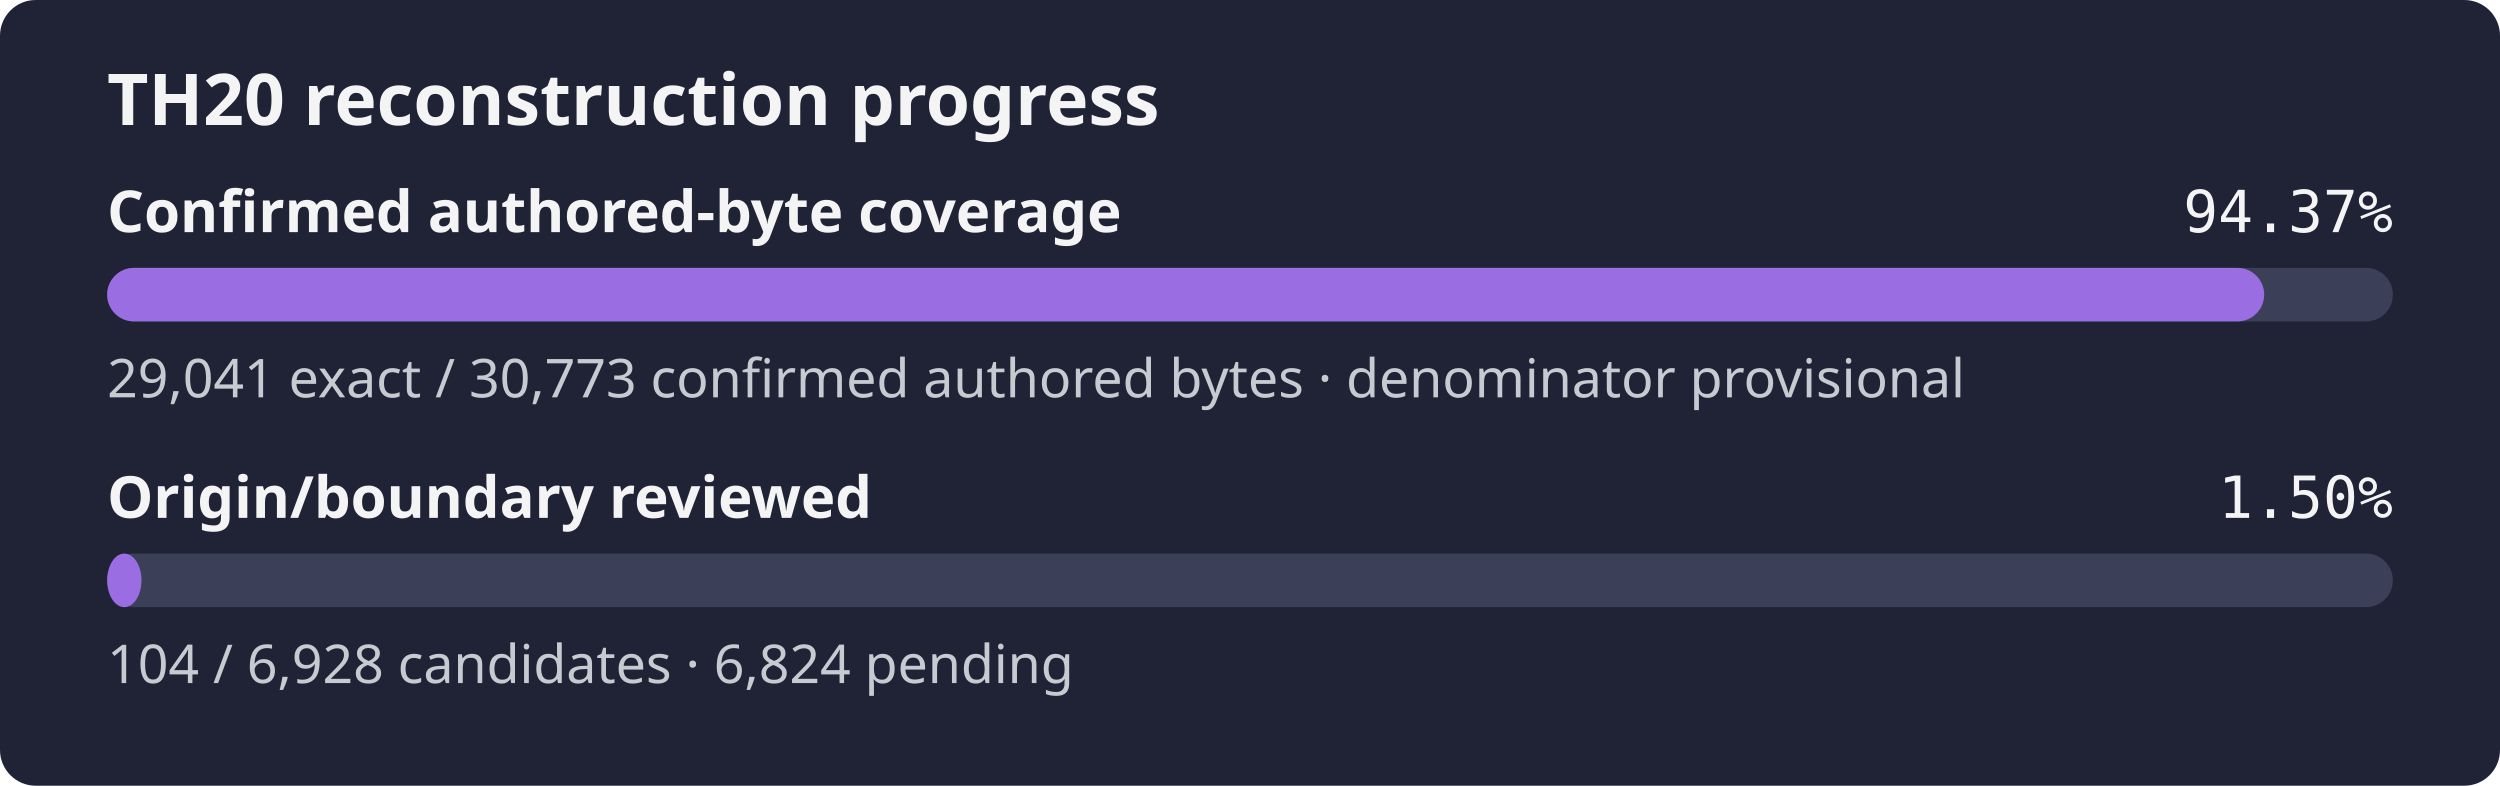
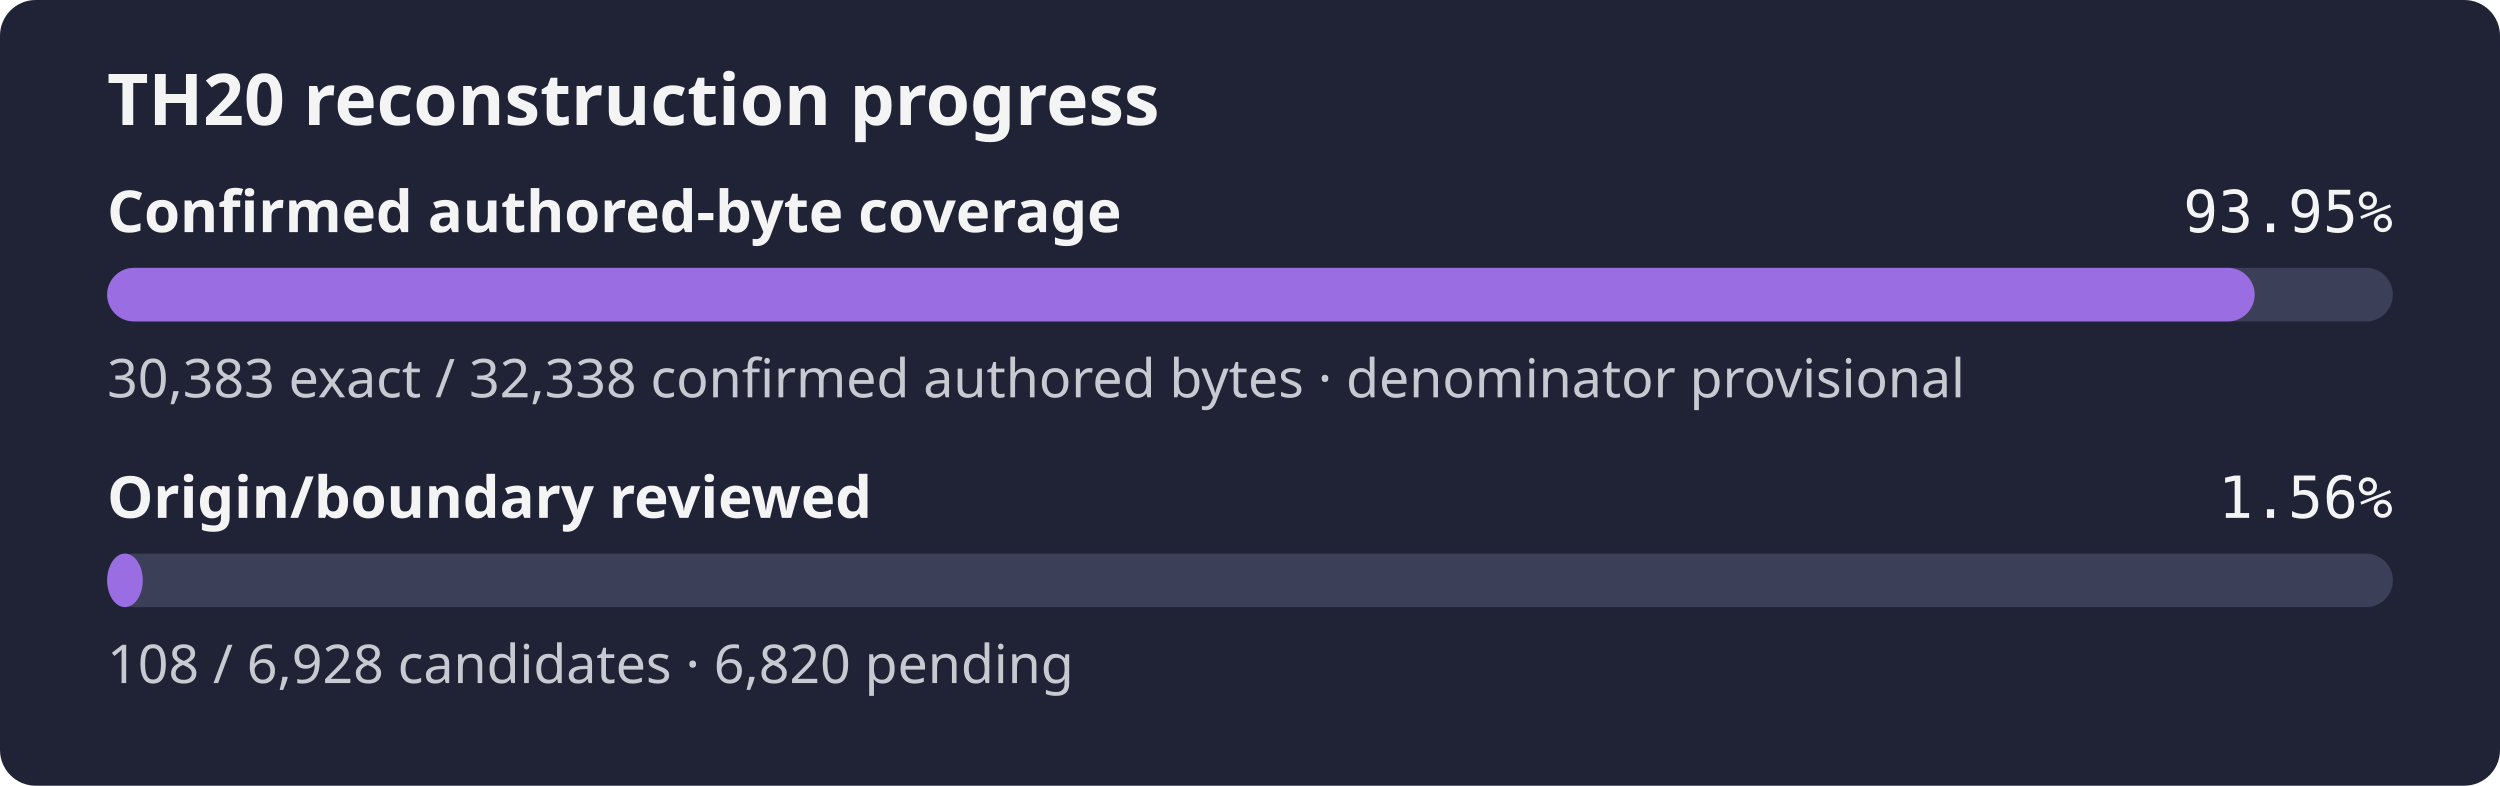
- <svg xmlns="http://www.w3.org/2000/svg" width="560" height="176" role="img" aria-label="TH20 reconstruction progress: 94.37% of the confirmed authored-byte set is exact, origin review 1.50%">
+ <svg xmlns="http://www.w3.org/2000/svg" width="560" height="176" role="img" aria-label="TH20 reconstruction progress: 93.95% of the confirmed authored-byte set is exact, origin review 1.56%">
  <rect width="560" height="176" rx="8" fill="#1f2335" />
  <text x="24" y="28" fill="#f4f4f5" font-family="sans-serif" font-size="16" font-weight="600">TH20 reconstruction progress</text>
  <text x="24" y="52" fill="#f4f4f5" font-family="sans-serif" font-size="13" font-weight="600">Confirmed authored-byte coverage</text>
-   <text x="536" y="52" fill="#f4f4f5" text-anchor="end" font-family="monospace" font-size="13">94.37%</text>
+   <text x="536" y="52" fill="#f4f4f5" text-anchor="end" font-family="monospace" font-size="13">93.95%</text>
  <rect x="24" y="60" width="512" height="12" rx="6" fill="#3b4058" />
-   <rect x="24" y="60" width="483.18" height="12" rx="6" fill="#9b6de3" />
-   <text x="24" y="89" fill="#c8cad2" font-family="sans-serif" font-size="12">29,041 exact / 30,773 confirmed authored bytes · denominator provisional</text>
+   <rect x="24" y="60" width="481.05" height="12" rx="6" fill="#9b6de3" />
+   <text x="24" y="89" fill="#c8cad2" font-family="sans-serif" font-size="12">30,383 exact / 32,338 confirmed authored bytes · denominator provisional</text>
  <text x="24" y="116" fill="#f4f4f5" font-family="sans-serif" font-size="13" font-weight="600">Origin/boundary reviewed</text>
-   <text x="536" y="116" fill="#f4f4f5" text-anchor="end" font-family="monospace" font-size="13">1.50%</text>
+   <text x="536" y="116" fill="#f4f4f5" text-anchor="end" font-family="monospace" font-size="13">1.56%</text>
  <rect x="24" y="124" width="512" height="12" rx="6" fill="#3b4058" />
-   <rect x="24" y="124" width="7.69" height="12" rx="6" fill="#9b6de3" />
-   <text x="24" y="153" fill="#c8cad2" font-family="sans-serif" font-size="12">104 / 6,928 candidates · 6,824 pending</text>
+   <rect x="24" y="124" width="7.98" height="12" rx="6" fill="#9b6de3" />
+   <text x="24" y="153" fill="#c8cad2" font-family="sans-serif" font-size="12">108 / 6,928 candidates · 6,820 pending</text>
</svg>
